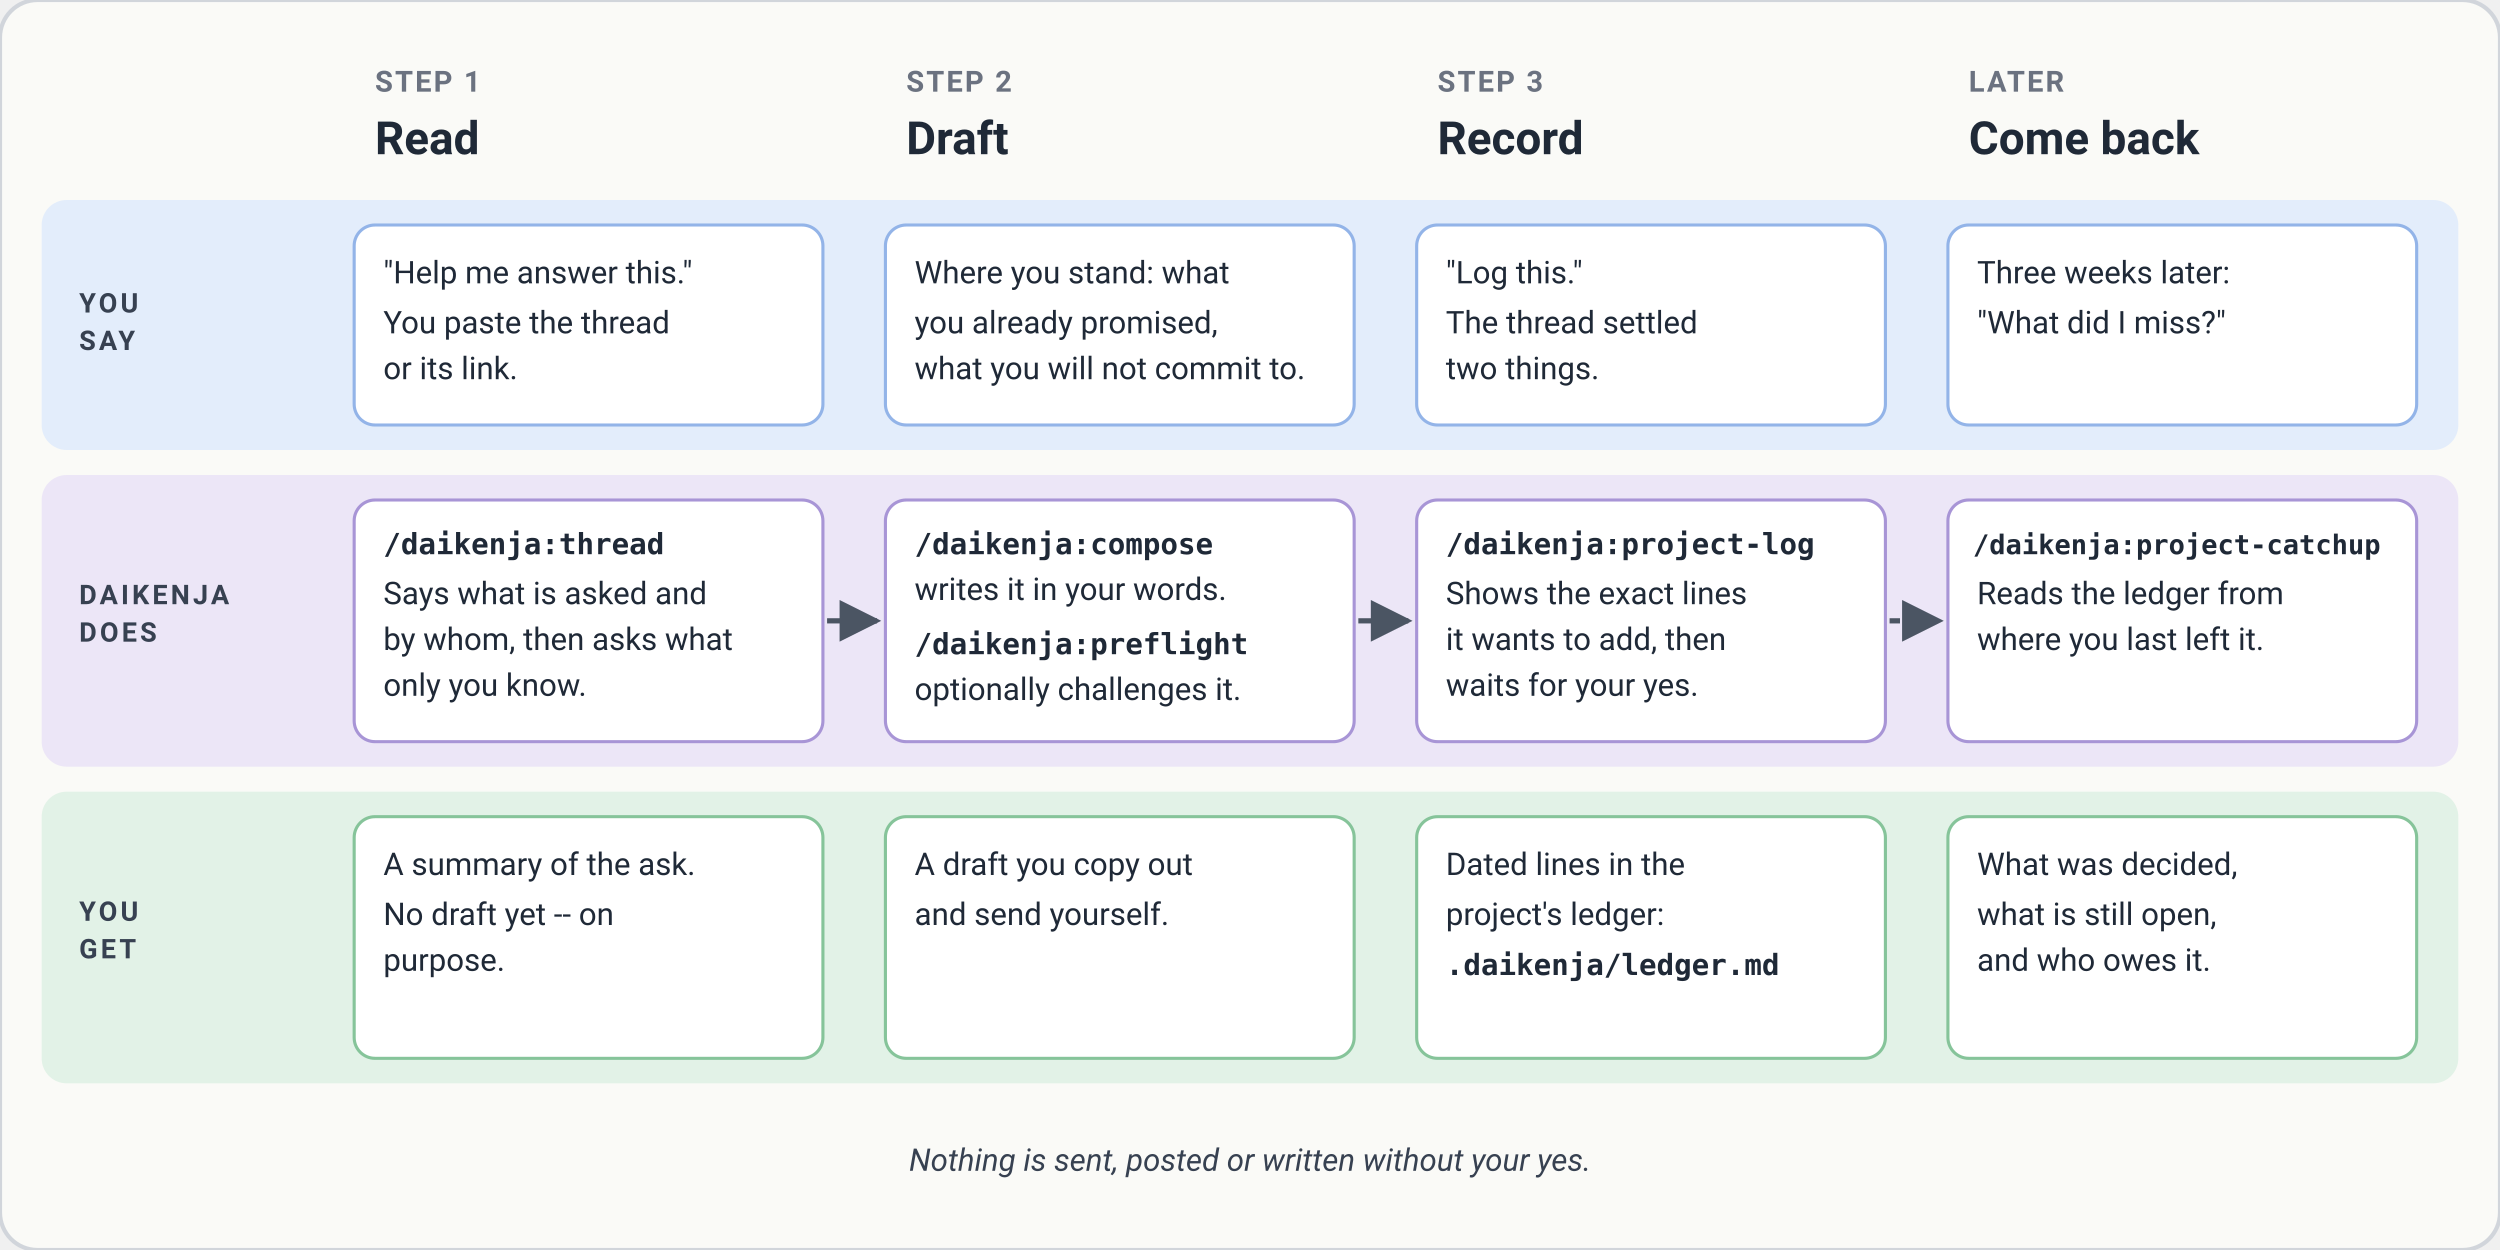
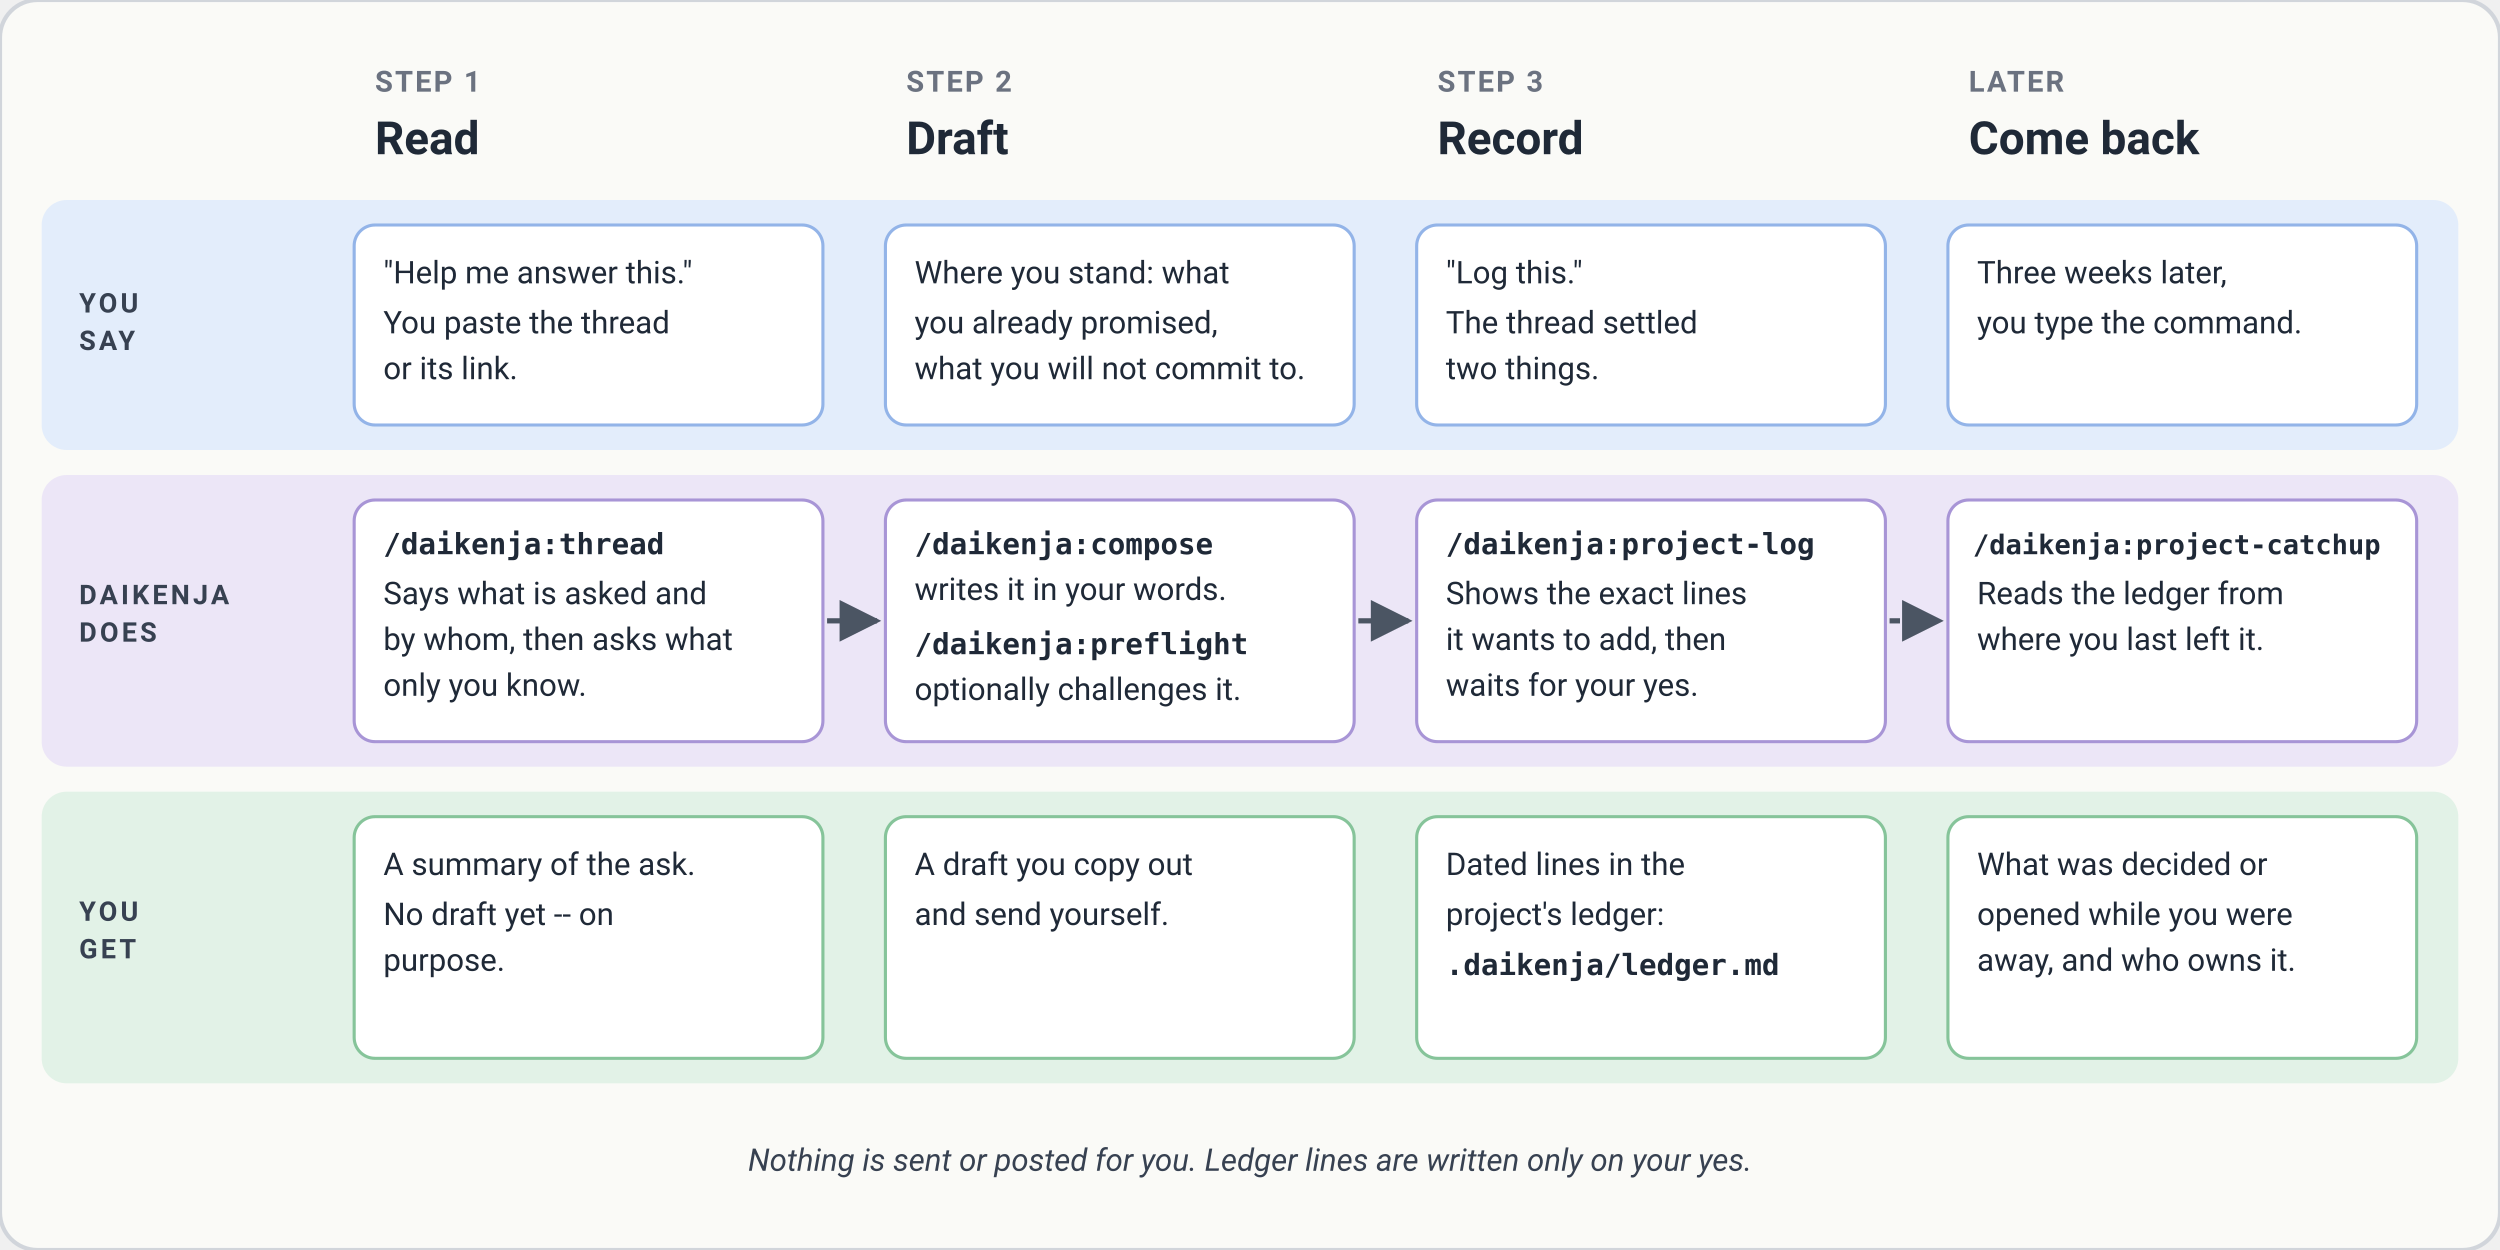
- <svg xmlns="http://www.w3.org/2000/svg" viewBox="0 0 1200 600" width="1200" height="600" role="img" aria-labelledby="title desc" aria-label="The Daikenja loop in four steps. Read: you paste a thread and Daikenja asks what only you know. Draft: it writes the reply and can challenge it before you send. Record: it proposes ledger lines and waits for your yes. Come back: weeks later it tells you what changed.">
+ <svg xmlns="http://www.w3.org/2000/svg" viewBox="0 0 1200 600" width="1200" height="600" role="img" aria-labelledby="title desc" aria-label="The Daikenja loop in four steps. Read: you paste a thread and Daikenja asks what only you know. Draft: it writes the reply and can challenge it before you send. Record: it proposes ledger lines and waits for your yes. Come back: weeks later you type a command and it tells you what changed.">
  <defs>
    <marker id="arrow" viewBox="0 0 10 10" refX="9" refY="5" markerWidth="8" markerHeight="8" orient="auto-start-reverse">
      <path d="M0,0 L10,5 L0,10 z" fill="#4B5563" />
    </marker>
  </defs>
  <style>
    text { font-family: -apple-system, "Segoe UI", Roboto, "Helvetica Neue", Arial, sans-serif; fill: #1F2937; }
    .step { font-size: 22px; font-weight: 700; }
    .num { font-size: 14px; font-weight: 700; fill: #6B7280; letter-spacing: 1px; }
    .lane { font-size: 13px; font-weight: 700; letter-spacing: 1.5px; fill: #374151; }
    .body { font-size: 15px; }
    .code { font-family: ui-monospace, "Cascadia Mono", Consolas, monospace; font-size: 14px; font-weight: 600; }
    .note { font-size: 15px; font-style: italic; fill: #374151; }
  </style>
  <rect x="0" y="0" width="1200" height="600" rx="18" fill="#FAFAF7" stroke="#D1D5DB" stroke-width="2" />
  <rect x="20" y="96" width="1160" height="120" rx="12" fill="#E3EDFB" />
  <rect x="20" y="228" width="1160" height="140" rx="12" fill="#ECE6F7" />
  <rect x="20" y="380" width="1160" height="140" rx="12" fill="#E2F2E7" />
  <text class="lane" x="38" y="150">YOU</text>
  <text class="lane" x="38" y="168">SAY</text>
  <text class="lane" x="38" y="290">DAIKENJA</text>
  <text class="lane" x="38" y="308">DOES</text>
  <text class="lane" x="38" y="442">YOU</text>
  <text class="lane" x="38" y="460">GET</text>
  <text class="num" x="180" y="44">STEP 1</text>
  <text class="step" x="180" y="74">Read</text>
  <text class="num" x="435" y="44">STEP 2</text>
  <text class="step" x="435" y="74">Draft</text>
  <text class="num" x="690" y="44">STEP 3</text>
  <text class="step" x="690" y="74">Record</text>
  <text class="num" x="945" y="44">LATER</text>
  <text class="step" x="945" y="74">Come back</text>
  <g>
    <rect x="170" y="108" width="225" height="96" rx="10" fill="#FFFFFF" stroke="#93B4E8" stroke-width="1.5" />
    <text class="body" x="184" y="136">"Help me answer this."</text>
    <text class="body" x="184" y="160">You paste the thread</text>
    <text class="body" x="184" y="182">or its link.</text>
    <rect x="425" y="108" width="225" height="96" rx="10" fill="#FFFFFF" stroke="#93B4E8" stroke-width="1.5" />
    <text class="body" x="439" y="136">Where you stand: what</text>
    <text class="body" x="439" y="160">you already promised,</text>
    <text class="body" x="439" y="182">what you will not commit to.</text>
    <rect x="680" y="108" width="225" height="96" rx="10" fill="#FFFFFF" stroke="#93B4E8" stroke-width="1.5" />
    <text class="body" x="694" y="136">"Log this."</text>
    <text class="body" x="694" y="160">The thread settled</text>
    <text class="body" x="694" y="182">two things.</text>
    <rect x="935" y="108" width="225" height="96" rx="10" fill="#FFFFFF" stroke="#93B4E8" stroke-width="1.5" />
-     <text class="body" x="949" y="136">Three weeks later:</text>
-     <text class="body" x="949" y="160">"What did I miss?"</text>
+     <text class="body" x="949" y="136">Three weeks later,</text>
+     <text class="body" x="949" y="160">you type the command.</text>
  </g>
  <g>
    <rect x="170" y="240" width="225" height="116" rx="10" fill="#FFFFFF" stroke="#A895D6" stroke-width="1.5" />
    <text class="code" x="184" y="266">/daikenja:thread</text>
    <text class="body" x="184" y="290">Says what is asked and</text>
    <text class="body" x="184" y="312">by whom, then asks what</text>
    <text class="body" x="184" y="334">only you know.</text>
    <rect x="425" y="240" width="225" height="116" rx="10" fill="#FFFFFF" stroke="#A895D6" stroke-width="1.5" />
    <text class="code" x="439" y="266">/daikenja:compose</text>
    <text class="body" x="439" y="288">writes it in your words.</text>
    <text class="code" x="439" y="314">/daikenja:preflight</text>
    <text class="body" x="439" y="336">optionally challenges it.</text>
    <rect x="680" y="240" width="225" height="116" rx="10" fill="#FFFFFF" stroke="#A895D6" stroke-width="1.5" />
    <text class="code" x="694" y="266">/daikenja:project-log</text>
    <text class="body" x="694" y="290">Shows the exact lines</text>
    <text class="body" x="694" y="312">it wants to add, then</text>
    <text class="body" x="694" y="334">waits for your yes.</text>
    <rect x="935" y="240" width="225" height="116" rx="10" fill="#FFFFFF" stroke="#A895D6" stroke-width="1.5" />
    <text class="code" x="947" y="266" style="font-size:13px">/daikenja:project-catchup</text>
    <text class="body" x="949" y="290">Reads the ledger from</text>
    <text class="body" x="949" y="312">where you last left it.</text>
  </g>
  <g>
    <rect x="170" y="392" width="225" height="116" rx="10" fill="#FFFFFF" stroke="#86C49A" stroke-width="1.5" />
    <text class="body" x="184" y="420">A summary of the ask.</text>
    <text class="body" x="184" y="444">No draft yet -- on</text>
    <text class="body" x="184" y="466">purpose.</text>
    <rect x="425" y="392" width="225" height="116" rx="10" fill="#FFFFFF" stroke="#86C49A" stroke-width="1.5" />
    <text class="body" x="439" y="420">A draft you copy out</text>
    <text class="body" x="439" y="444">and send yourself.</text>
    <rect x="680" y="392" width="225" height="116" rx="10" fill="#FFFFFF" stroke="#86C49A" stroke-width="1.5" />
    <text class="body" x="694" y="420">Dated lines in the</text>
    <text class="body" x="694" y="444">project's ledger:</text>
    <text class="code" x="694" y="468">.daikenja/ledger.md</text>
    <rect x="935" y="392" width="225" height="116" rx="10" fill="#FFFFFF" stroke="#86C49A" stroke-width="1.5" />
-     <text class="body" x="949" y="420">What was decided,</text>
-     <text class="body" x="949" y="444">what is still open,</text>
-     <text class="body" x="949" y="466">and who owes it.</text>
+     <text class="body" x="949" y="420">What was decided or</text>
+     <text class="body" x="949" y="444">opened while you were</text>
+     <text class="body" x="949" y="466">away, and who owns it.</text>
  </g>
  <line x1="397" y1="298" x2="421" y2="298" stroke="#4B5563" stroke-width="2.5" marker-end="url(#arrow)" />
  <line x1="652" y1="298" x2="676" y2="298" stroke="#4B5563" stroke-width="2.5" marker-end="url(#arrow)" />
  <line x1="907" y1="298" x2="931" y2="298" stroke="#4B5563" stroke-width="2.5" stroke-dasharray="5 4" marker-end="url(#arrow)" />
-   <text class="note" x="600" y="562" text-anchor="middle">Nothing is sent, posted or written without your yes.</text>
+   <text class="note" x="600" y="562" text-anchor="middle">Nothing is sent or posted for you. Ledger lines are written only on your yes.</text>
</svg>
